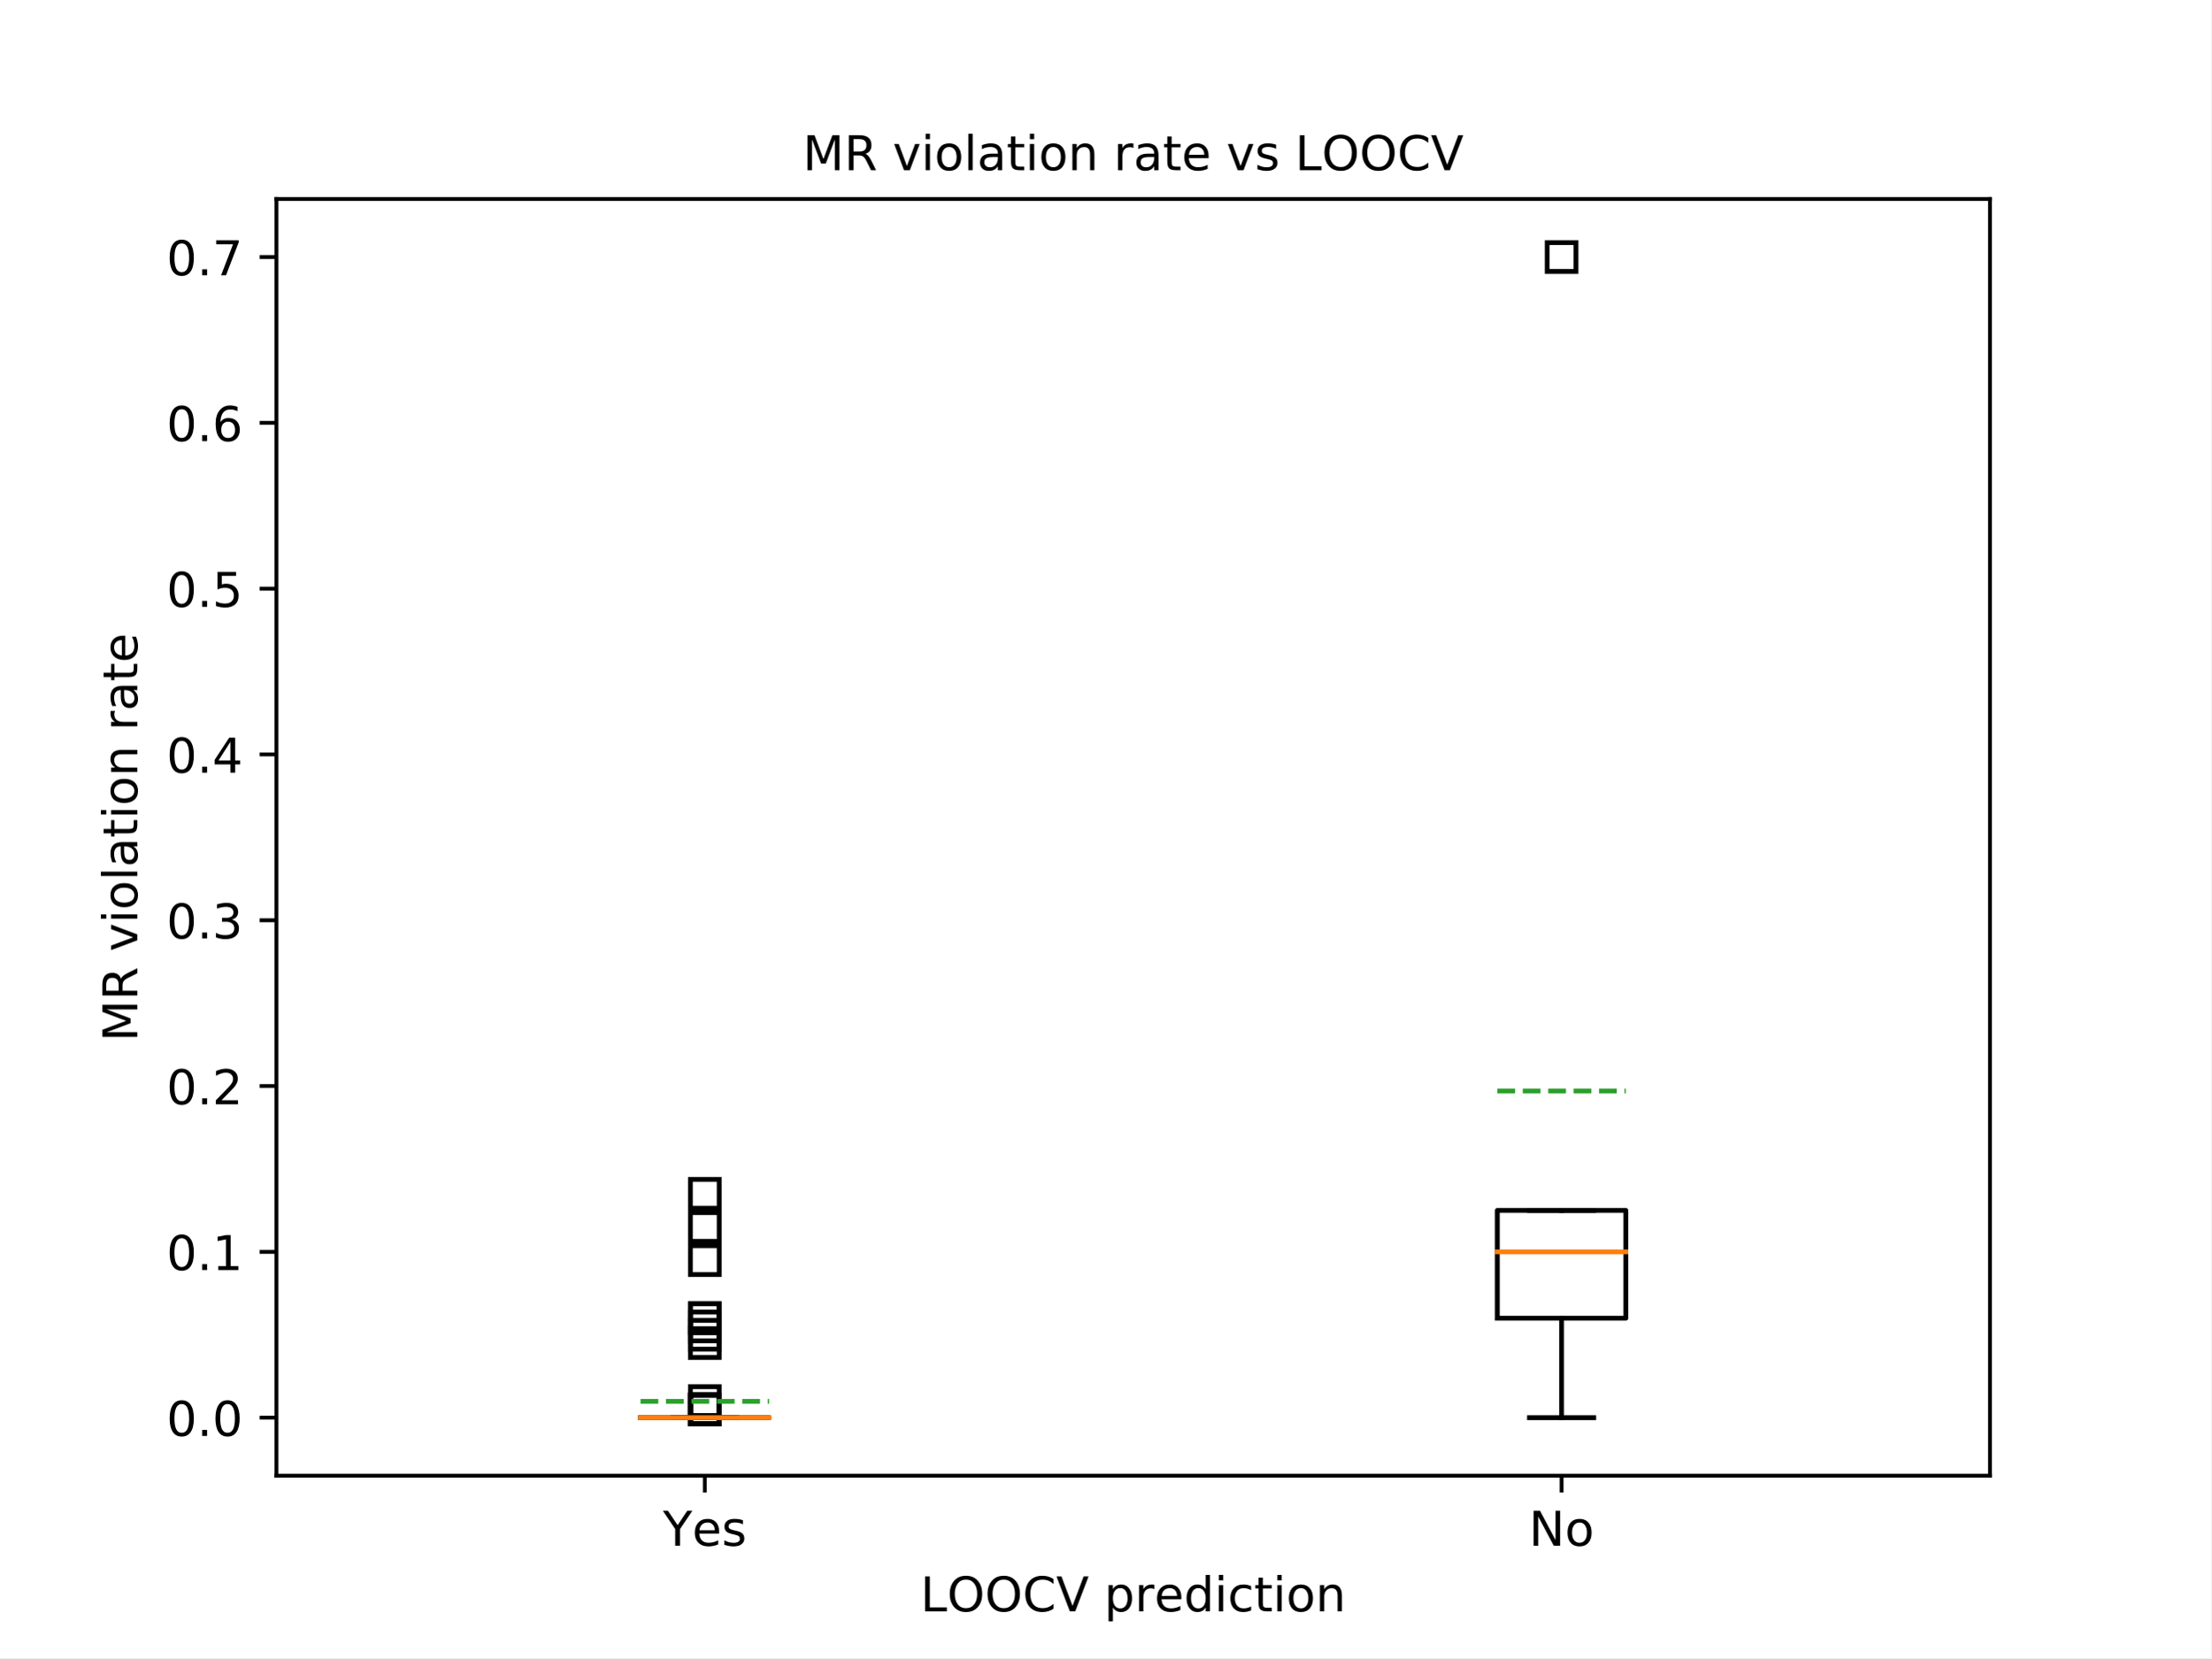
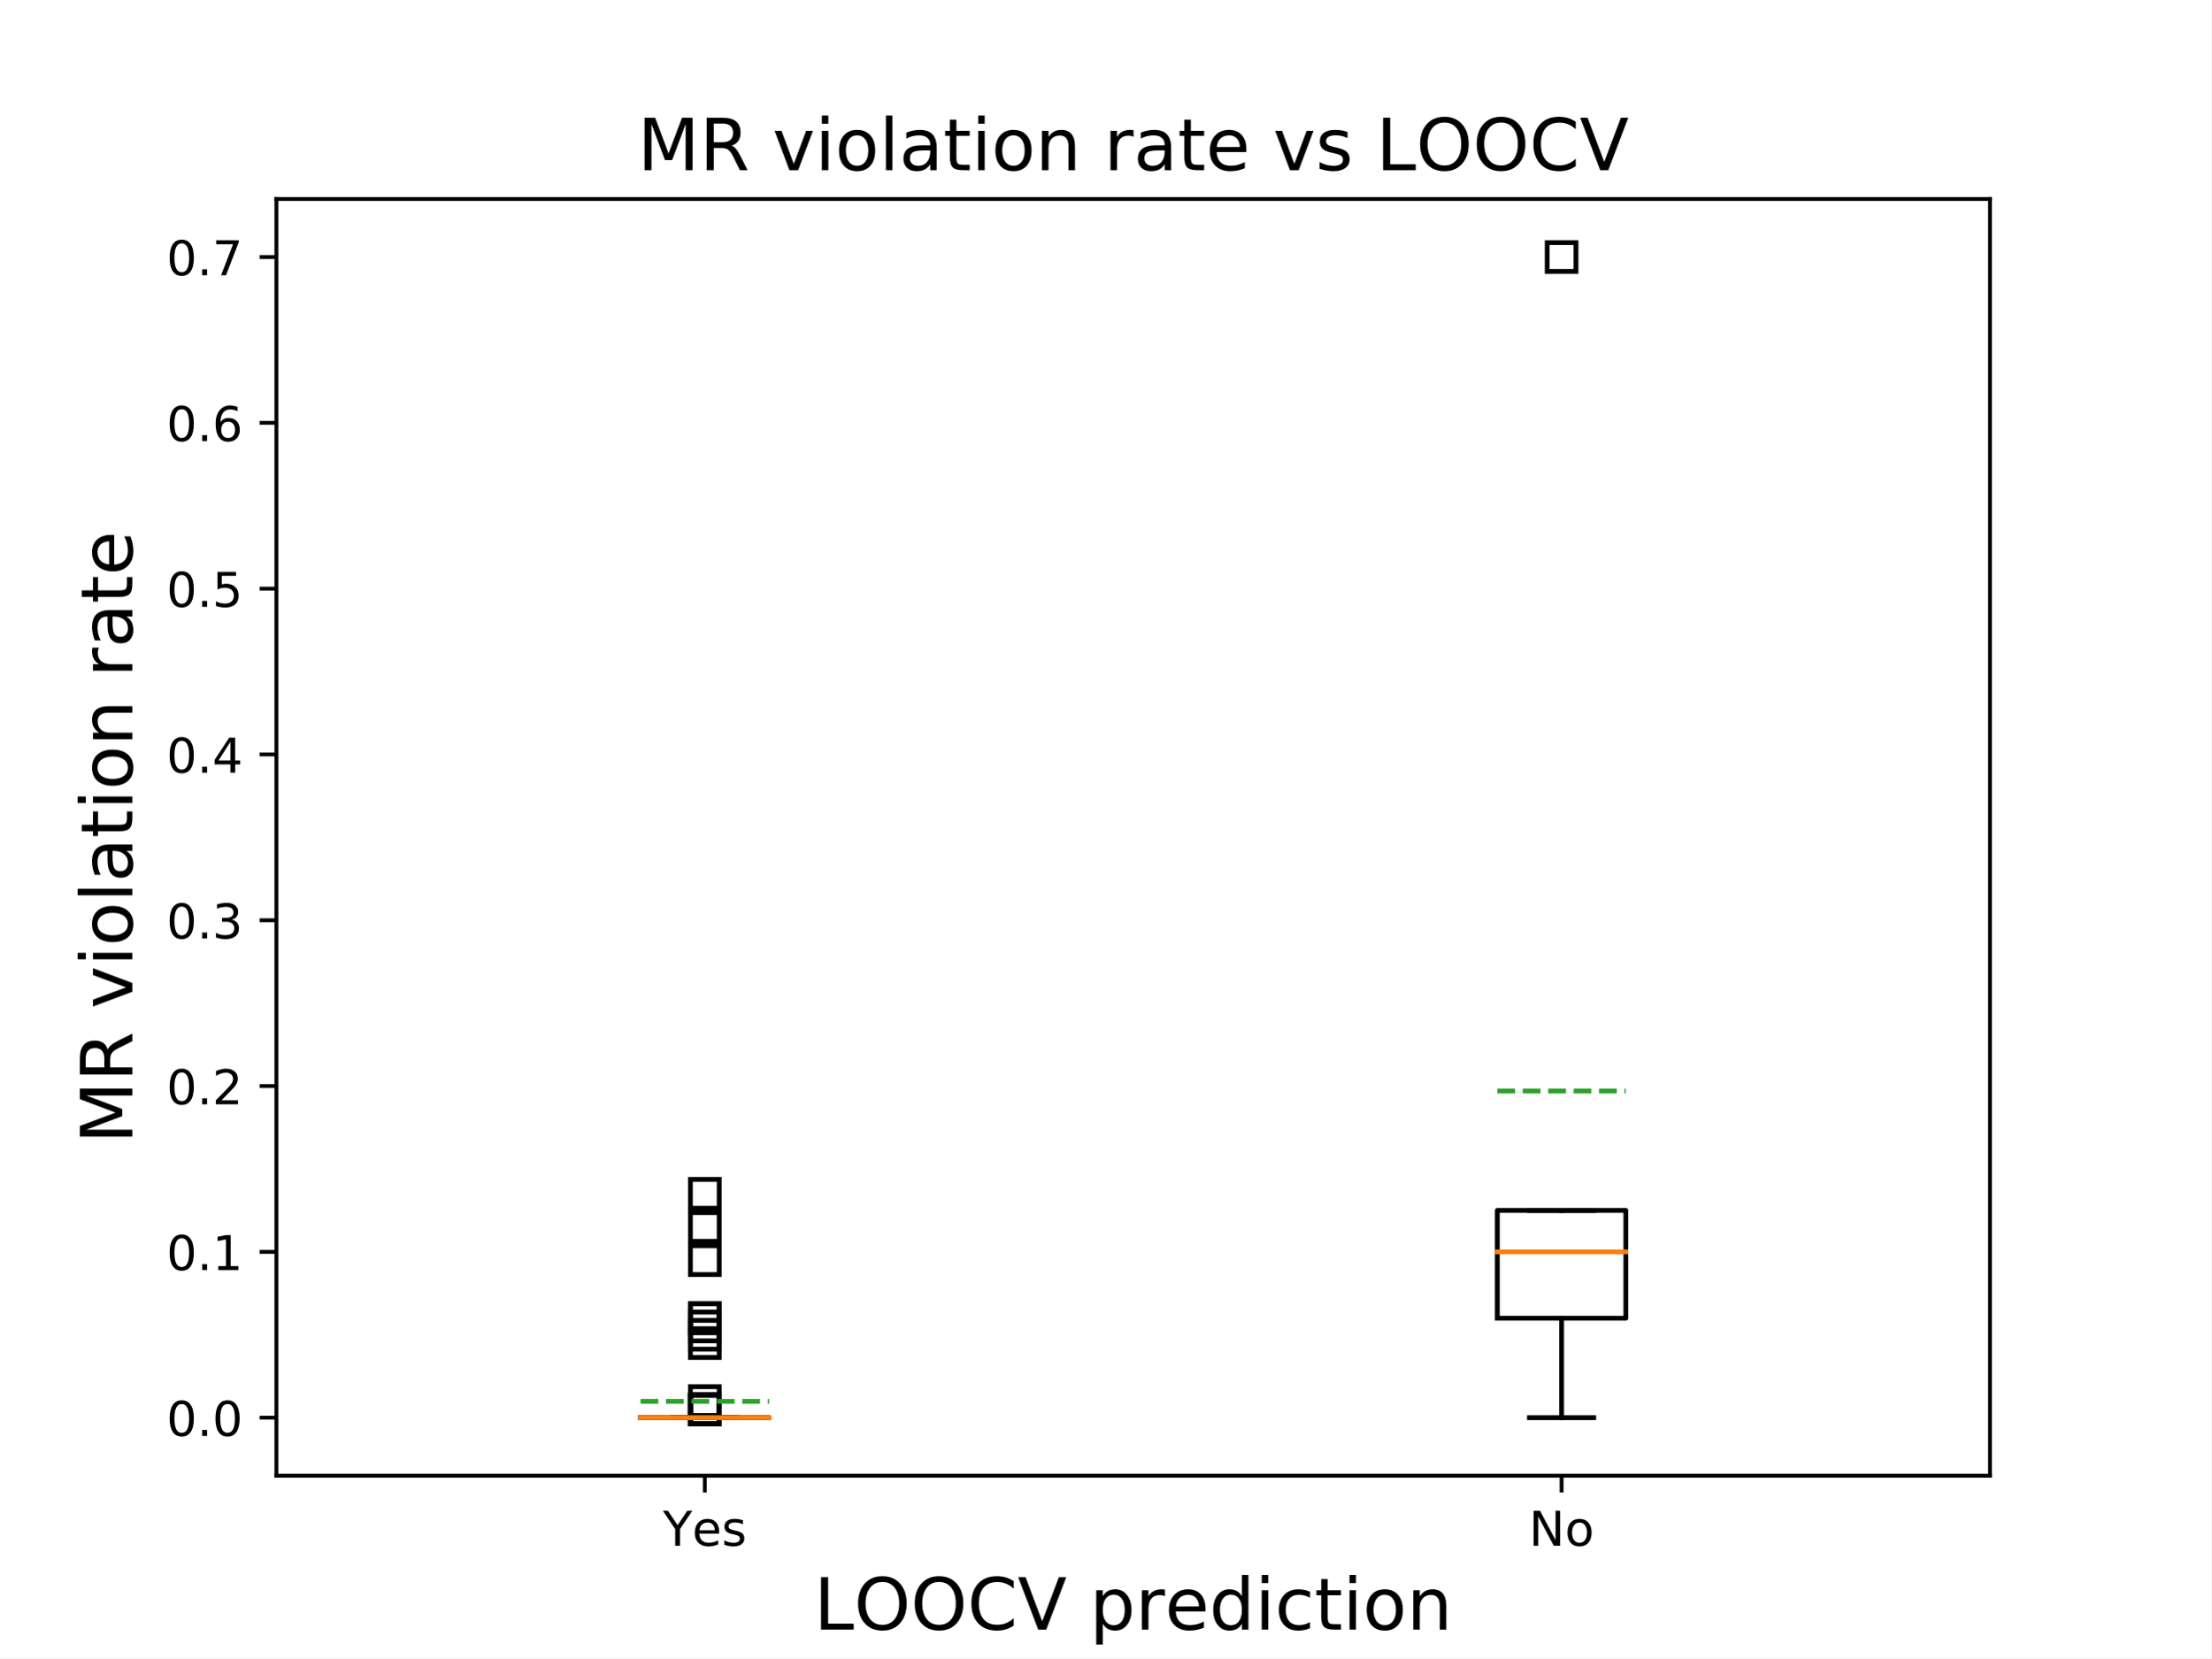
<svg xmlns="http://www.w3.org/2000/svg" xmlns:xlink="http://www.w3.org/1999/xlink" height="345.6pt" version="1.1" viewBox="0 0 460.8 345.6" width="460.8pt">
  <defs>
    <style type="text/css">
*{stroke-linecap:butt;stroke-linejoin:round;}
  </style>
  </defs>
  <g id="figure_1">
    <g id="patch_1">
      <path d="M 0 345.6  L 460.8 345.6  L 460.8 0  L 0 0  z " style="fill:#ffffff;" />
    </g>
    <g id="axes_1">
      <g id="patch_2">
        <path d="M 57.6 307.584  L 414.72 307.584  L 414.72 41.472  L 57.6 41.472  z " style="fill:#ffffff;" />
      </g>
      <g id="matplotlib.axis_1">
        <g id="xtick_1">
          <g id="line2d_1">
            <defs>
-               <path d="M 0 0  L 0 3.5  " id="m0488e0d14d" style="stroke:#000000;stroke-width:0.8;" />
-             </defs>
-             <g>
-               <use style="stroke:#000000;stroke-width:0.8;" x="146.88" xlink:href="#m0488e0d14d" y="307.584" />
+               <path d="M 0 0  L 0 3.5  " id="m0c1d94f2ba" style="stroke:#000000;stroke-width:0.8;" />
+             </defs>
+             <g>
+               <use style="stroke:#000000;stroke-width:0.8;" x="146.88" xlink:href="#m0c1d94f2ba" y="307.584" />
            </g>
          </g>
          <g id="text_1">
            <defs>
              <path d="M -0.203 72.906  L 10.406 72.906  L 30.609 42.922  L 50.688 72.906  L 61.281 72.906  L 35.5 34.719  L 35.5 0  L 25.594 0  L 25.594 34.719  z " id="DejaVuSans-89" />
              <path d="M 56.203 29.594  L 56.203 25.203  L 14.891 25.203  Q 15.484 15.922 20.484 11.062  Q 25.484 6.203 34.422 6.203  Q 39.594 6.203 44.453 7.469  Q 49.312 8.734 54.109 11.281  L 54.109 2.781  Q 49.266 0.734 44.188 -0.344  Q 39.109 -1.422 33.891 -1.422  Q 20.797 -1.422 13.156 6.188  Q 5.516 13.812 5.516 26.812  Q 5.516 40.234 12.766 48.109  Q 20.016 56 32.328 56  Q 43.359 56 49.781 48.891  Q 56.203 41.797 56.203 29.594  z M 47.219 32.234  Q 47.125 39.594 43.094 43.984  Q 39.062 48.391 32.422 48.391  Q 24.906 48.391 20.391 44.141  Q 15.875 39.891 15.188 32.172  z " id="DejaVuSans-101" />
              <path d="M 44.281 53.078  L 44.281 44.578  Q 40.484 46.531 36.375 47.5  Q 32.281 48.484 27.875 48.484  Q 21.188 48.484 17.844 46.438  Q 14.5 44.391 14.5 40.281  Q 14.5 37.156 16.891 35.375  Q 19.281 33.594 26.516 31.984  L 29.594 31.297  Q 39.156 29.25 43.188 25.516  Q 47.219 21.781 47.219 15.094  Q 47.219 7.469 41.188 3.016  Q 35.156 -1.422 24.609 -1.422  Q 20.219 -1.422 15.453 -0.562  Q 10.688 0.297 5.422 2  L 5.422 11.281  Q 10.406 8.688 15.234 7.391  Q 20.062 6.109 24.812 6.109  Q 31.156 6.109 34.562 8.281  Q 37.984 10.453 37.984 14.406  Q 37.984 18.062 35.516 20.016  Q 33.062 21.969 24.703 23.781  L 21.578 24.516  Q 13.234 26.266 9.516 29.906  Q 5.812 33.547 5.812 39.891  Q 5.812 47.609 11.281 51.797  Q 16.75 56 26.812 56  Q 31.781 56 36.172 55.266  Q 40.578 54.547 44.281 53.078  z " id="DejaVuSans-115" />
            </defs>
            <g transform="translate(138.155 322.1824)scale(0.1 -0.1)">
              <use xlink:href="#DejaVuSans-89" />
              <use x="60.881" xlink:href="#DejaVuSans-101" />
              <use x="122.404" xlink:href="#DejaVuSans-115" />
            </g>
          </g>
        </g>
        <g id="xtick_2">
          <g id="line2d_2">
            <g>
-               <use style="stroke:#000000;stroke-width:0.8;" x="325.44" xlink:href="#m0488e0d14d" y="307.584" />
+               <use style="stroke:#000000;stroke-width:0.8;" x="325.44" xlink:href="#m0c1d94f2ba" y="307.584" />
            </g>
          </g>
          <g id="text_2">
            <defs>
              <path d="M 9.812 72.906  L 23.094 72.906  L 55.422 11.922  L 55.422 72.906  L 64.984 72.906  L 64.984 0  L 51.703 0  L 19.391 60.984  L 19.391 0  L 9.812 0  z " id="DejaVuSans-78" />
              <path d="M 30.609 48.391  Q 23.391 48.391 19.188 42.75  Q 14.984 37.109 14.984 27.297  Q 14.984 17.484 19.156 11.844  Q 23.344 6.203 30.609 6.203  Q 37.797 6.203 41.984 11.859  Q 46.188 17.531 46.188 27.297  Q 46.188 37.016 41.984 42.703  Q 37.797 48.391 30.609 48.391  z M 30.609 56  Q 42.328 56 49.016 48.375  Q 55.719 40.766 55.719 27.297  Q 55.719 13.875 49.016 6.219  Q 42.328 -1.422 30.609 -1.422  Q 18.844 -1.422 12.172 6.219  Q 5.516 13.875 5.516 27.297  Q 5.516 40.766 12.172 48.375  Q 18.844 56 30.609 56  z " id="DejaVuSans-111" />
            </defs>
            <g transform="translate(318.64 322.1824)scale(0.1 -0.1)">
              <use xlink:href="#DejaVuSans-78" />
              <use x="74.805" xlink:href="#DejaVuSans-111" />
            </g>
          </g>
        </g>
        <g id="text_3">
          <defs>
            <path d="M 9.812 72.906  L 19.672 72.906  L 19.672 8.297  L 55.172 8.297  L 55.172 0  L 9.812 0  z " id="DejaVuSans-76" />
            <path d="M 39.406 66.219  Q 28.656 66.219 22.328 58.203  Q 16.016 50.203 16.016 36.375  Q 16.016 22.609 22.328 14.594  Q 28.656 6.594 39.406 6.594  Q 50.141 6.594 56.422 14.594  Q 62.703 22.609 62.703 36.375  Q 62.703 50.203 56.422 58.203  Q 50.141 66.219 39.406 66.219  z M 39.406 74.219  Q 54.734 74.219 63.906 63.938  Q 73.094 53.656 73.094 36.375  Q 73.094 19.141 63.906 8.859  Q 54.734 -1.422 39.406 -1.422  Q 24.031 -1.422 14.812 8.828  Q 5.609 19.094 5.609 36.375  Q 5.609 53.656 14.812 63.938  Q 24.031 74.219 39.406 74.219  z " id="DejaVuSans-79" />
            <path d="M 64.406 67.281  L 64.406 56.891  Q 59.422 61.531 53.781 63.812  Q 48.141 66.109 41.797 66.109  Q 29.297 66.109 22.656 58.469  Q 16.016 50.828 16.016 36.375  Q 16.016 21.969 22.656 14.328  Q 29.297 6.688 41.797 6.688  Q 48.141 6.688 53.781 8.984  Q 59.422 11.281 64.406 15.922  L 64.406 5.609  Q 59.234 2.094 53.438 0.328  Q 47.656 -1.422 41.219 -1.422  Q 24.656 -1.422 15.125 8.703  Q 5.609 18.844 5.609 36.375  Q 5.609 53.953 15.125 64.078  Q 24.656 74.219 41.219 74.219  Q 47.75 74.219 53.531 72.484  Q 59.328 70.75 64.406 67.281  z " id="DejaVuSans-67" />
            <path d="M 28.609 0  L 0.781 72.906  L 11.078 72.906  L 34.188 11.531  L 57.328 72.906  L 67.578 72.906  L 39.797 0  z " id="DejaVuSans-86" />
            <path id="DejaVuSans-32" />
            <path d="M 18.109 8.203  L 18.109 -20.797  L 9.078 -20.797  L 9.078 54.688  L 18.109 54.688  L 18.109 46.391  Q 20.953 51.266 25.266 53.625  Q 29.594 56 35.594 56  Q 45.562 56 51.781 48.094  Q 58.016 40.188 58.016 27.297  Q 58.016 14.406 51.781 6.484  Q 45.562 -1.422 35.594 -1.422  Q 29.594 -1.422 25.266 0.953  Q 20.953 3.328 18.109 8.203  z M 48.688 27.297  Q 48.688 37.203 44.609 42.844  Q 40.531 48.484 33.406 48.484  Q 26.266 48.484 22.188 42.844  Q 18.109 37.203 18.109 27.297  Q 18.109 17.391 22.188 11.75  Q 26.266 6.109 33.406 6.109  Q 40.531 6.109 44.609 11.75  Q 48.688 17.391 48.688 27.297  z " id="DejaVuSans-112" />
            <path d="M 41.109 46.297  Q 39.594 47.172 37.812 47.578  Q 36.031 48 33.891 48  Q 26.266 48 22.188 43.047  Q 18.109 38.094 18.109 28.812  L 18.109 0  L 9.078 0  L 9.078 54.688  L 18.109 54.688  L 18.109 46.188  Q 20.953 51.172 25.484 53.578  Q 30.031 56 36.531 56  Q 37.453 56 38.578 55.875  Q 39.703 55.766 41.062 55.516  z " id="DejaVuSans-114" />
            <path d="M 45.406 46.391  L 45.406 75.984  L 54.391 75.984  L 54.391 0  L 45.406 0  L 45.406 8.203  Q 42.578 3.328 38.25 0.953  Q 33.938 -1.422 27.875 -1.422  Q 17.969 -1.422 11.734 6.484  Q 5.516 14.406 5.516 27.297  Q 5.516 40.188 11.734 48.094  Q 17.969 56 27.875 56  Q 33.938 56 38.25 53.625  Q 42.578 51.266 45.406 46.391  z M 14.797 27.297  Q 14.797 17.391 18.875 11.75  Q 22.953 6.109 30.078 6.109  Q 37.203 6.109 41.297 11.75  Q 45.406 17.391 45.406 27.297  Q 45.406 37.203 41.297 42.844  Q 37.203 48.484 30.078 48.484  Q 22.953 48.484 18.875 42.844  Q 14.797 37.203 14.797 27.297  z " id="DejaVuSans-100" />
            <path d="M 9.422 54.688  L 18.406 54.688  L 18.406 0  L 9.422 0  z M 9.422 75.984  L 18.406 75.984  L 18.406 64.594  L 9.422 64.594  z " id="DejaVuSans-105" />
            <path d="M 48.781 52.594  L 48.781 44.188  Q 44.969 46.297 41.141 47.344  Q 37.312 48.391 33.406 48.391  Q 24.656 48.391 19.812 42.844  Q 14.984 37.312 14.984 27.297  Q 14.984 17.281 19.812 11.734  Q 24.656 6.203 33.406 6.203  Q 37.312 6.203 41.141 7.25  Q 44.969 8.297 48.781 10.406  L 48.781 2.094  Q 45.016 0.344 40.984 -0.531  Q 36.969 -1.422 32.422 -1.422  Q 20.062 -1.422 12.781 6.344  Q 5.516 14.109 5.516 27.297  Q 5.516 40.672 12.859 48.328  Q 20.219 56 33.016 56  Q 37.156 56 41.109 55.141  Q 45.062 54.297 48.781 52.594  z " id="DejaVuSans-99" />
            <path d="M 18.312 70.219  L 18.312 54.688  L 36.812 54.688  L 36.812 47.703  L 18.312 47.703  L 18.312 18.016  Q 18.312 11.328 20.141 9.422  Q 21.969 7.516 27.594 7.516  L 36.812 7.516  L 36.812 0  L 27.594 0  Q 17.188 0 13.234 3.875  Q 9.281 7.766 9.281 18.016  L 9.281 47.703  L 2.688 47.703  L 2.688 54.688  L 9.281 54.688  L 9.281 70.219  z " id="DejaVuSans-116" />
            <path d="M 54.891 33.016  L 54.891 0  L 45.906 0  L 45.906 32.719  Q 45.906 40.484 42.875 44.328  Q 39.844 48.188 33.797 48.188  Q 26.516 48.188 22.312 43.547  Q 18.109 38.922 18.109 30.906  L 18.109 0  L 9.078 0  L 9.078 54.688  L 18.109 54.688  L 18.109 46.188  Q 21.344 51.125 25.703 53.562  Q 30.078 56 35.797 56  Q 45.219 56 50.047 50.172  Q 54.891 44.344 54.891 33.016  z " id="DejaVuSans-110" />
          </defs>
-           <g transform="translate(191.8092 335.8606)scale(0.1 -0.1)">
+           <g transform="translate(169.6338 339.6598)scale(0.15 -0.15)">
            <use xlink:href="#DejaVuSans-76" />
            <use x="55.666" xlink:href="#DejaVuSans-79" />
            <use x="134.377" xlink:href="#DejaVuSans-79" />
            <use x="213.088" xlink:href="#DejaVuSans-67" />
            <use x="282.912" xlink:href="#DejaVuSans-86" />
            <use x="351.32" xlink:href="#DejaVuSans-32" />
            <use x="383.107" xlink:href="#DejaVuSans-112" />
            <use x="446.584" xlink:href="#DejaVuSans-114" />
            <use x="487.666" xlink:href="#DejaVuSans-101" />
            <use x="549.189" xlink:href="#DejaVuSans-100" />
            <use x="612.666" xlink:href="#DejaVuSans-105" />
            <use x="640.449" xlink:href="#DejaVuSans-99" />
            <use x="695.43" xlink:href="#DejaVuSans-116" />
            <use x="734.639" xlink:href="#DejaVuSans-105" />
            <use x="762.422" xlink:href="#DejaVuSans-111" />
            <use x="823.604" xlink:href="#DejaVuSans-110" />
          </g>
        </g>
      </g>
      <g id="matplotlib.axis_2">
        <g id="ytick_1">
          <g id="line2d_3">
            <defs>
-               <path d="M 0 0  L -3.5 0  " id="md9e0005d0a" style="stroke:#000000;stroke-width:0.8;" />
-             </defs>
-             <g>
-               <use style="stroke:#000000;stroke-width:0.8;" x="57.6" xlink:href="#md9e0005d0a" y="295.488" />
+               <path d="M 0 0  L -3.5 0  " id="mcba2e58f1f" style="stroke:#000000;stroke-width:0.8;" />
+             </defs>
+             <g>
+               <use style="stroke:#000000;stroke-width:0.8;" x="57.6" xlink:href="#mcba2e58f1f" y="295.488" />
            </g>
          </g>
          <g id="text_4">
            <defs>
              <path d="M 31.781 66.406  Q 24.172 66.406 20.328 58.906  Q 16.5 51.422 16.5 36.375  Q 16.5 21.391 20.328 13.891  Q 24.172 6.391 31.781 6.391  Q 39.453 6.391 43.281 13.891  Q 47.125 21.391 47.125 36.375  Q 47.125 51.422 43.281 58.906  Q 39.453 66.406 31.781 66.406  z M 31.781 74.219  Q 44.047 74.219 50.516 64.516  Q 56.984 54.828 56.984 36.375  Q 56.984 17.969 50.516 8.266  Q 44.047 -1.422 31.781 -1.422  Q 19.531 -1.422 13.062 8.266  Q 6.594 17.969 6.594 36.375  Q 6.594 54.828 13.062 64.516  Q 19.531 74.219 31.781 74.219  z " id="DejaVuSans-48" />
              <path d="M 10.688 12.406  L 21 12.406  L 21 0  L 10.688 0  z " id="DejaVuSans-46" />
            </defs>
            <g transform="translate(34.69687 299.2872)scale(0.1 -0.1)">
              <use xlink:href="#DejaVuSans-48" />
              <use x="63.623" xlink:href="#DejaVuSans-46" />
              <use x="95.41" xlink:href="#DejaVuSans-48" />
            </g>
          </g>
        </g>
        <g id="ytick_2">
          <g id="line2d_4">
            <g>
-               <use style="stroke:#000000;stroke-width:0.8;" x="57.6" xlink:href="#md9e0005d0a" y="260.928" />
+               <use style="stroke:#000000;stroke-width:0.8;" x="57.6" xlink:href="#mcba2e58f1f" y="260.928" />
            </g>
          </g>
          <g id="text_5">
            <defs>
              <path d="M 12.406 8.297  L 28.516 8.297  L 28.516 63.922  L 10.984 60.406  L 10.984 69.391  L 28.422 72.906  L 38.281 72.906  L 38.281 8.297  L 54.391 8.297  L 54.391 0  L 12.406 0  z " id="DejaVuSans-49" />
            </defs>
            <g transform="translate(34.69687 264.7272)scale(0.1 -0.1)">
              <use xlink:href="#DejaVuSans-48" />
              <use x="63.623" xlink:href="#DejaVuSans-46" />
              <use x="95.41" xlink:href="#DejaVuSans-49" />
            </g>
          </g>
        </g>
        <g id="ytick_3">
          <g id="line2d_5">
            <g>
-               <use style="stroke:#000000;stroke-width:0.8;" x="57.6" xlink:href="#md9e0005d0a" y="226.368" />
+               <use style="stroke:#000000;stroke-width:0.8;" x="57.6" xlink:href="#mcba2e58f1f" y="226.368" />
            </g>
          </g>
          <g id="text_6">
            <defs>
              <path d="M 19.188 8.297  L 53.609 8.297  L 53.609 0  L 7.328 0  L 7.328 8.297  Q 12.938 14.109 22.625 23.891  Q 32.328 33.688 34.812 36.531  Q 39.547 41.844 41.422 45.531  Q 43.312 49.219 43.312 52.781  Q 43.312 58.594 39.234 62.25  Q 35.156 65.922 28.609 65.922  Q 23.969 65.922 18.812 64.312  Q 13.672 62.703 7.812 59.422  L 7.812 69.391  Q 13.766 71.781 18.938 73  Q 24.125 74.219 28.422 74.219  Q 39.75 74.219 46.484 68.547  Q 53.219 62.891 53.219 53.422  Q 53.219 48.922 51.531 44.891  Q 49.859 40.875 45.406 35.406  Q 44.188 33.984 37.641 27.219  Q 31.109 20.453 19.188 8.297  z " id="DejaVuSans-50" />
            </defs>
            <g transform="translate(34.69687 230.1672)scale(0.1 -0.1)">
              <use xlink:href="#DejaVuSans-48" />
              <use x="63.623" xlink:href="#DejaVuSans-46" />
              <use x="95.41" xlink:href="#DejaVuSans-50" />
            </g>
          </g>
        </g>
        <g id="ytick_4">
          <g id="line2d_6">
            <g>
-               <use style="stroke:#000000;stroke-width:0.8;" x="57.6" xlink:href="#md9e0005d0a" y="191.808" />
+               <use style="stroke:#000000;stroke-width:0.8;" x="57.6" xlink:href="#mcba2e58f1f" y="191.808" />
            </g>
          </g>
          <g id="text_7">
            <defs>
              <path d="M 40.578 39.312  Q 47.656 37.797 51.625 33  Q 55.609 28.219 55.609 21.188  Q 55.609 10.406 48.188 4.484  Q 40.766 -1.422 27.094 -1.422  Q 22.516 -1.422 17.656 -0.516  Q 12.797 0.391 7.625 2.203  L 7.625 11.719  Q 11.719 9.328 16.594 8.109  Q 21.484 6.891 26.812 6.891  Q 36.078 6.891 40.938 10.547  Q 45.797 14.203 45.797 21.188  Q 45.797 27.641 41.281 31.266  Q 36.766 34.906 28.719 34.906  L 20.219 34.906  L 20.219 43.016  L 29.109 43.016  Q 36.375 43.016 40.234 45.922  Q 44.094 48.828 44.094 54.297  Q 44.094 59.906 40.109 62.906  Q 36.141 65.922 28.719 65.922  Q 24.656 65.922 20.016 65.031  Q 15.375 64.156 9.812 62.312  L 9.812 71.094  Q 15.438 72.656 20.344 73.438  Q 25.25 74.219 29.594 74.219  Q 40.828 74.219 47.359 69.109  Q 53.906 64.016 53.906 55.328  Q 53.906 49.266 50.438 45.094  Q 46.969 40.922 40.578 39.312  z " id="DejaVuSans-51" />
            </defs>
            <g transform="translate(34.69687 195.6072)scale(0.1 -0.1)">
              <use xlink:href="#DejaVuSans-48" />
              <use x="63.623" xlink:href="#DejaVuSans-46" />
              <use x="95.41" xlink:href="#DejaVuSans-51" />
            </g>
          </g>
        </g>
        <g id="ytick_5">
          <g id="line2d_7">
            <g>
-               <use style="stroke:#000000;stroke-width:0.8;" x="57.6" xlink:href="#md9e0005d0a" y="157.248" />
+               <use style="stroke:#000000;stroke-width:0.8;" x="57.6" xlink:href="#mcba2e58f1f" y="157.248" />
            </g>
          </g>
          <g id="text_8">
            <defs>
              <path d="M 37.797 64.312  L 12.891 25.391  L 37.797 25.391  z M 35.203 72.906  L 47.609 72.906  L 47.609 25.391  L 58.016 25.391  L 58.016 17.188  L 47.609 17.188  L 47.609 0  L 37.797 0  L 37.797 17.188  L 4.891 17.188  L 4.891 26.703  z " id="DejaVuSans-52" />
            </defs>
            <g transform="translate(34.69687 161.0472)scale(0.1 -0.1)">
              <use xlink:href="#DejaVuSans-48" />
              <use x="63.623" xlink:href="#DejaVuSans-46" />
              <use x="95.41" xlink:href="#DejaVuSans-52" />
            </g>
          </g>
        </g>
        <g id="ytick_6">
          <g id="line2d_8">
            <g>
-               <use style="stroke:#000000;stroke-width:0.8;" x="57.6" xlink:href="#md9e0005d0a" y="122.688" />
+               <use style="stroke:#000000;stroke-width:0.8;" x="57.6" xlink:href="#mcba2e58f1f" y="122.688" />
            </g>
          </g>
          <g id="text_9">
            <defs>
              <path d="M 10.797 72.906  L 49.516 72.906  L 49.516 64.594  L 19.828 64.594  L 19.828 46.734  Q 21.969 47.469 24.109 47.828  Q 26.266 48.188 28.422 48.188  Q 40.625 48.188 47.75 41.5  Q 54.891 34.812 54.891 23.391  Q 54.891 11.625 47.562 5.094  Q 40.234 -1.422 26.906 -1.422  Q 22.312 -1.422 17.547 -0.641  Q 12.797 0.141 7.719 1.703  L 7.719 11.625  Q 12.109 9.234 16.797 8.062  Q 21.484 6.891 26.703 6.891  Q 35.156 6.891 40.078 11.328  Q 45.016 15.766 45.016 23.391  Q 45.016 31 40.078 35.438  Q 35.156 39.891 26.703 39.891  Q 22.75 39.891 18.812 39.016  Q 14.891 38.141 10.797 36.281  z " id="DejaVuSans-53" />
            </defs>
            <g transform="translate(34.69687 126.4872)scale(0.1 -0.1)">
              <use xlink:href="#DejaVuSans-48" />
              <use x="63.623" xlink:href="#DejaVuSans-46" />
              <use x="95.41" xlink:href="#DejaVuSans-53" />
            </g>
          </g>
        </g>
        <g id="ytick_7">
          <g id="line2d_9">
            <g>
-               <use style="stroke:#000000;stroke-width:0.8;" x="57.6" xlink:href="#md9e0005d0a" y="88.128" />
+               <use style="stroke:#000000;stroke-width:0.8;" x="57.6" xlink:href="#mcba2e58f1f" y="88.128" />
            </g>
          </g>
          <g id="text_10">
            <defs>
              <path d="M 33.016 40.375  Q 26.375 40.375 22.484 35.828  Q 18.609 31.297 18.609 23.391  Q 18.609 15.531 22.484 10.953  Q 26.375 6.391 33.016 6.391  Q 39.656 6.391 43.531 10.953  Q 47.406 15.531 47.406 23.391  Q 47.406 31.297 43.531 35.828  Q 39.656 40.375 33.016 40.375  z M 52.594 71.297  L 52.594 62.312  Q 48.875 64.062 45.094 64.984  Q 41.312 65.922 37.594 65.922  Q 27.828 65.922 22.672 59.328  Q 17.531 52.734 16.797 39.406  Q 19.672 43.656 24.016 45.922  Q 28.375 48.188 33.594 48.188  Q 44.578 48.188 50.953 41.516  Q 57.328 34.859 57.328 23.391  Q 57.328 12.156 50.688 5.359  Q 44.047 -1.422 33.016 -1.422  Q 20.359 -1.422 13.672 8.266  Q 6.984 17.969 6.984 36.375  Q 6.984 53.656 15.188 63.938  Q 23.391 74.219 37.203 74.219  Q 40.922 74.219 44.703 73.484  Q 48.484 72.75 52.594 71.297  z " id="DejaVuSans-54" />
            </defs>
            <g transform="translate(34.69687 91.92722)scale(0.1 -0.1)">
              <use xlink:href="#DejaVuSans-48" />
              <use x="63.623" xlink:href="#DejaVuSans-46" />
              <use x="95.41" xlink:href="#DejaVuSans-54" />
            </g>
          </g>
        </g>
        <g id="ytick_8">
          <g id="line2d_10">
            <g>
-               <use style="stroke:#000000;stroke-width:0.8;" x="57.6" xlink:href="#md9e0005d0a" y="53.568" />
+               <use style="stroke:#000000;stroke-width:0.8;" x="57.6" xlink:href="#mcba2e58f1f" y="53.568" />
            </g>
          </g>
          <g id="text_11">
            <defs>
              <path d="M 8.203 72.906  L 55.078 72.906  L 55.078 68.703  L 28.609 0  L 18.312 0  L 43.219 64.594  L 8.203 64.594  z " id="DejaVuSans-55" />
            </defs>
            <g transform="translate(34.69687 57.36722)scale(0.1 -0.1)">
              <use xlink:href="#DejaVuSans-48" />
              <use x="63.623" xlink:href="#DejaVuSans-46" />
              <use x="95.41" xlink:href="#DejaVuSans-55" />
            </g>
          </g>
        </g>
        <g id="text_12">
          <defs>
            <path d="M 9.812 72.906  L 24.516 72.906  L 43.109 23.297  L 61.812 72.906  L 76.516 72.906  L 76.516 0  L 66.891 0  L 66.891 64.016  L 48.094 14.016  L 38.188 14.016  L 19.391 64.016  L 19.391 0  L 9.812 0  z " id="DejaVuSans-77" />
            <path d="M 44.391 34.188  Q 47.562 33.109 50.562 29.594  Q 53.562 26.078 56.594 19.922  L 66.609 0  L 56 0  L 46.688 18.703  Q 43.062 26.031 39.672 28.422  Q 36.281 30.812 30.422 30.812  L 19.672 30.812  L 19.672 0  L 9.812 0  L 9.812 72.906  L 32.078 72.906  Q 44.578 72.906 50.734 67.672  Q 56.891 62.453 56.891 51.906  Q 56.891 45.016 53.688 40.469  Q 50.484 35.938 44.391 34.188  z M 19.672 64.797  L 19.672 38.922  L 32.078 38.922  Q 39.203 38.922 42.844 42.219  Q 46.484 45.516 46.484 51.906  Q 46.484 58.297 42.844 61.547  Q 39.203 64.797 32.078 64.797  z " id="DejaVuSans-82" />
            <path d="M 2.984 54.688  L 12.5 54.688  L 29.594 8.797  L 46.688 54.688  L 56.203 54.688  L 35.688 0  L 23.484 0  z " id="DejaVuSans-118" />
            <path d="M 9.422 75.984  L 18.406 75.984  L 18.406 0  L 9.422 0  z " id="DejaVuSans-108" />
            <path d="M 34.281 27.484  Q 23.391 27.484 19.188 25  Q 14.984 22.516 14.984 16.5  Q 14.984 11.719 18.141 8.906  Q 21.297 6.109 26.703 6.109  Q 34.188 6.109 38.703 11.406  Q 43.219 16.703 43.219 25.484  L 43.219 27.484  z M 52.203 31.203  L 52.203 0  L 43.219 0  L 43.219 8.297  Q 40.141 3.328 35.547 0.953  Q 30.953 -1.422 24.312 -1.422  Q 15.922 -1.422 10.953 3.297  Q 6 8.016 6 15.922  Q 6 25.141 12.172 29.828  Q 18.359 34.516 30.609 34.516  L 43.219 34.516  L 43.219 35.406  Q 43.219 41.609 39.141 45  Q 35.062 48.391 27.688 48.391  Q 23 48.391 18.547 47.266  Q 14.109 46.141 10.016 43.891  L 10.016 52.203  Q 14.938 54.109 19.578 55.047  Q 24.219 56 28.609 56  Q 40.484 56 46.344 49.844  Q 52.203 43.703 52.203 31.203  z " id="DejaVuSans-97" />
          </defs>
-           <g transform="translate(28.61719 217.0889)rotate(-90)scale(0.1 -0.1)">
+           <g transform="translate(27.57734 238.3694)rotate(-90)scale(0.15 -0.15)">
            <use xlink:href="#DejaVuSans-77" />
            <use x="86.279" xlink:href="#DejaVuSans-82" />
            <use x="155.762" xlink:href="#DejaVuSans-32" />
            <use x="187.549" xlink:href="#DejaVuSans-118" />
            <use x="246.729" xlink:href="#DejaVuSans-105" />
            <use x="274.512" xlink:href="#DejaVuSans-111" />
            <use x="335.693" xlink:href="#DejaVuSans-108" />
            <use x="363.477" xlink:href="#DejaVuSans-97" />
            <use x="424.756" xlink:href="#DejaVuSans-116" />
            <use x="463.965" xlink:href="#DejaVuSans-105" />
            <use x="491.748" xlink:href="#DejaVuSans-111" />
            <use x="552.93" xlink:href="#DejaVuSans-110" />
            <use x="616.309" xlink:href="#DejaVuSans-32" />
            <use x="648.096" xlink:href="#DejaVuSans-114" />
            <use x="689.209" xlink:href="#DejaVuSans-97" />
            <use x="750.488" xlink:href="#DejaVuSans-116" />
            <use x="789.697" xlink:href="#DejaVuSans-101" />
          </g>
        </g>
      </g>
      <g id="line2d_11">
-         <path clip-path="url(#p4166a6ad3d)" d="M 133.488 295.488  L 160.272 295.488  L 160.272 295.488  L 133.488 295.488  L 133.488 295.488  " style="fill:none;stroke:#000000;stroke-linecap:square;" />
+         <path clip-path="url(#p61fea929fa)" d="M 133.488 295.488  L 160.272 295.488  L 160.272 295.488  L 133.488 295.488  L 133.488 295.488  " style="fill:none;stroke:#000000;stroke-linecap:square;" />
      </g>
      <g id="line2d_12">
-         <path clip-path="url(#p4166a6ad3d)" d="M 146.88 295.488  L 146.88 295.488  " style="fill:none;stroke:#000000;stroke-linecap:square;" />
+         <path clip-path="url(#p61fea929fa)" d="M 146.88 295.488  L 146.88 295.488  " style="fill:none;stroke:#000000;stroke-linecap:square;" />
      </g>
      <g id="line2d_13">
-         <path clip-path="url(#p4166a6ad3d)" d="M 146.88 295.488  L 146.88 295.488  " style="fill:none;stroke:#000000;stroke-linecap:square;" />
+         <path clip-path="url(#p61fea929fa)" d="M 146.88 295.488  L 146.88 295.488  " style="fill:none;stroke:#000000;stroke-linecap:square;" />
      </g>
      <g id="line2d_14">
-         <path clip-path="url(#p4166a6ad3d)" d="M 140.184 295.488  L 153.576 295.488  " style="fill:none;stroke:#000000;stroke-linecap:square;" />
+         <path clip-path="url(#p61fea929fa)" d="M 140.184 295.488  L 153.576 295.488  " style="fill:none;stroke:#000000;stroke-linecap:square;" />
      </g>
      <g id="line2d_15">
-         <path clip-path="url(#p4166a6ad3d)" d="M 140.184 295.488  L 153.576 295.488  " style="fill:none;stroke:#000000;stroke-linecap:square;" />
+         <path clip-path="url(#p61fea929fa)" d="M 140.184 295.488  L 153.576 295.488  " style="fill:none;stroke:#000000;stroke-linecap:square;" />
      </g>
      <g id="line2d_16">
        <defs>
-           <path d="M -3 3  L 3 3  L 3 -3  L -3 -3  z " id="mb8cf6a8cfd" style="stroke:#000000;stroke-linejoin:miter;" />
+           <path d="M -3 3  L 3 3  L 3 -3  L -3 -3  z " id="m0bcdc0d4b8" style="stroke:#000000;stroke-linejoin:miter;" />
        </defs>
-         <g clip-path="url(#p4166a6ad3d)">
-           <use style="fill-opacity:0;stroke:#000000;stroke-linejoin:miter;" x="146.88" xlink:href="#mb8cf6a8cfd" y="274.752" />
-           <use style="fill-opacity:0;stroke:#000000;stroke-linejoin:miter;" x="146.88" xlink:href="#mb8cf6a8cfd" y="274.752" />
-           <use style="fill-opacity:0;stroke:#000000;stroke-linejoin:miter;" x="146.88" xlink:href="#mb8cf6a8cfd" y="255.744" />
-           <use style="fill-opacity:0;stroke:#000000;stroke-linejoin:miter;" x="146.88" xlink:href="#mb8cf6a8cfd" y="276.48" />
-           <use style="fill-opacity:0;stroke:#000000;stroke-linejoin:miter;" x="146.88" xlink:href="#mb8cf6a8cfd" y="293.76" />
-           <use style="fill-opacity:0;stroke:#000000;stroke-linejoin:miter;" x="146.88" xlink:href="#mb8cf6a8cfd" y="292.032" />
-           <use style="fill-opacity:0;stroke:#000000;stroke-linejoin:miter;" x="146.88" xlink:href="#mb8cf6a8cfd" y="248.832" />
-           <use style="fill-opacity:0;stroke:#000000;stroke-linejoin:miter;" x="146.88" xlink:href="#mb8cf6a8cfd" y="293.76" />
-           <use style="fill-opacity:0;stroke:#000000;stroke-linejoin:miter;" x="146.88" xlink:href="#mb8cf6a8cfd" y="293.76" />
-           <use style="fill-opacity:0;stroke:#000000;stroke-linejoin:miter;" x="146.88" xlink:href="#mb8cf6a8cfd" y="293.76" />
-           <use style="fill-opacity:0;stroke:#000000;stroke-linejoin:miter;" x="146.88" xlink:href="#mb8cf6a8cfd" y="279.936" />
-           <use style="fill-opacity:0;stroke:#000000;stroke-linejoin:miter;" x="146.88" xlink:href="#mb8cf6a8cfd" y="278.208" />
-           <use style="fill-opacity:0;stroke:#000000;stroke-linejoin:miter;" x="146.88" xlink:href="#mb8cf6a8cfd" y="262.656" />
-           <use style="fill-opacity:0;stroke:#000000;stroke-linejoin:miter;" x="146.88" xlink:href="#mb8cf6a8cfd" y="293.76" />
+         <g clip-path="url(#p61fea929fa)">
+           <use style="fill-opacity:0;stroke:#000000;stroke-linejoin:miter;" x="146.88" xlink:href="#m0bcdc0d4b8" y="274.752" />
+           <use style="fill-opacity:0;stroke:#000000;stroke-linejoin:miter;" x="146.88" xlink:href="#m0bcdc0d4b8" y="274.752" />
+           <use style="fill-opacity:0;stroke:#000000;stroke-linejoin:miter;" x="146.88" xlink:href="#m0bcdc0d4b8" y="255.744" />
+           <use style="fill-opacity:0;stroke:#000000;stroke-linejoin:miter;" x="146.88" xlink:href="#m0bcdc0d4b8" y="276.48" />
+           <use style="fill-opacity:0;stroke:#000000;stroke-linejoin:miter;" x="146.88" xlink:href="#m0bcdc0d4b8" y="293.76" />
+           <use style="fill-opacity:0;stroke:#000000;stroke-linejoin:miter;" x="146.88" xlink:href="#m0bcdc0d4b8" y="292.032" />
+           <use style="fill-opacity:0;stroke:#000000;stroke-linejoin:miter;" x="146.88" xlink:href="#m0bcdc0d4b8" y="248.832" />
+           <use style="fill-opacity:0;stroke:#000000;stroke-linejoin:miter;" x="146.88" xlink:href="#m0bcdc0d4b8" y="293.76" />
+           <use style="fill-opacity:0;stroke:#000000;stroke-linejoin:miter;" x="146.88" xlink:href="#m0bcdc0d4b8" y="293.76" />
+           <use style="fill-opacity:0;stroke:#000000;stroke-linejoin:miter;" x="146.88" xlink:href="#m0bcdc0d4b8" y="293.76" />
+           <use style="fill-opacity:0;stroke:#000000;stroke-linejoin:miter;" x="146.88" xlink:href="#m0bcdc0d4b8" y="279.936" />
+           <use style="fill-opacity:0;stroke:#000000;stroke-linejoin:miter;" x="146.88" xlink:href="#m0bcdc0d4b8" y="278.208" />
+           <use style="fill-opacity:0;stroke:#000000;stroke-linejoin:miter;" x="146.88" xlink:href="#m0bcdc0d4b8" y="262.656" />
+           <use style="fill-opacity:0;stroke:#000000;stroke-linejoin:miter;" x="146.88" xlink:href="#m0bcdc0d4b8" y="293.76" />
        </g>
      </g>
      <g id="line2d_17">
-         <path clip-path="url(#p4166a6ad3d)" d="M 312.048 274.752  L 338.832 274.752  L 338.832 252.288  L 312.048 252.288  L 312.048 274.752  " style="fill:none;stroke:#000000;stroke-linecap:square;" />
+         <path clip-path="url(#p61fea929fa)" d="M 312.048 274.752  L 338.832 274.752  L 338.832 252.288  L 312.048 252.288  L 312.048 274.752  " style="fill:none;stroke:#000000;stroke-linecap:square;" />
      </g>
      <g id="line2d_18">
-         <path clip-path="url(#p4166a6ad3d)" d="M 325.44 274.752  L 325.44 295.488  " style="fill:none;stroke:#000000;stroke-linecap:square;" />
+         <path clip-path="url(#p61fea929fa)" d="M 325.44 274.752  L 325.44 295.488  " style="fill:none;stroke:#000000;stroke-linecap:square;" />
      </g>
      <g id="line2d_19">
-         <path clip-path="url(#p4166a6ad3d)" d="M 325.44 252.288  L 325.44 252.288  " style="fill:none;stroke:#000000;stroke-linecap:square;" />
+         <path clip-path="url(#p61fea929fa)" d="M 325.44 252.288  L 325.44 252.288  " style="fill:none;stroke:#000000;stroke-linecap:square;" />
      </g>
      <g id="line2d_20">
-         <path clip-path="url(#p4166a6ad3d)" d="M 318.744 295.488  L 332.136 295.488  " style="fill:none;stroke:#000000;stroke-linecap:square;" />
+         <path clip-path="url(#p61fea929fa)" d="M 318.744 295.488  L 332.136 295.488  " style="fill:none;stroke:#000000;stroke-linecap:square;" />
      </g>
      <g id="line2d_21">
-         <path clip-path="url(#p4166a6ad3d)" d="M 318.744 252.288  L 332.136 252.288  " style="fill:none;stroke:#000000;stroke-linecap:square;" />
+         <path clip-path="url(#p61fea929fa)" d="M 318.744 252.288  L 332.136 252.288  " style="fill:none;stroke:#000000;stroke-linecap:square;" />
      </g>
      <g id="line2d_22">
-         <g clip-path="url(#p4166a6ad3d)">
-           <use style="fill-opacity:0;stroke:#000000;stroke-linejoin:miter;" x="325.44" xlink:href="#mb8cf6a8cfd" y="53.568" />
+         <g clip-path="url(#p61fea929fa)">
+           <use style="fill-opacity:0;stroke:#000000;stroke-linejoin:miter;" x="325.44" xlink:href="#m0bcdc0d4b8" y="53.568" />
        </g>
      </g>
      <g id="line2d_23">
-         <path clip-path="url(#p4166a6ad3d)" d="M 133.488 295.488  L 160.272 295.488  " style="fill:none;stroke:#ff7f0e;stroke-linecap:square;" />
+         <path clip-path="url(#p61fea929fa)" d="M 133.488 295.488  L 160.272 295.488  " style="fill:none;stroke:#ff7f0e;stroke-linecap:square;" />
      </g>
      <g id="line2d_24">
-         <path clip-path="url(#p4166a6ad3d)" d="M 133.488 292.084  L 160.272 292.084  " style="fill:none;stroke:#2ca02c;stroke-dasharray:3.7,1.6;stroke-dashoffset:0;" />
+         <path clip-path="url(#p61fea929fa)" d="M 133.488 292.084  L 160.272 292.084  " style="fill:none;stroke:#2ca02c;stroke-dasharray:3.7,1.6;stroke-dashoffset:0;" />
      </g>
      <g id="line2d_25">
-         <path clip-path="url(#p4166a6ad3d)" d="M 312.048 260.928  L 338.832 260.928  " style="fill:none;stroke:#ff7f0e;stroke-linecap:square;" />
+         <path clip-path="url(#p61fea929fa)" d="M 312.048 260.928  L 338.832 260.928  " style="fill:none;stroke:#ff7f0e;stroke-linecap:square;" />
      </g>
      <g id="line2d_26">
-         <path clip-path="url(#p4166a6ad3d)" d="M 312.048 227.405  L 338.832 227.405  " style="fill:none;stroke:#2ca02c;stroke-dasharray:3.7,1.6;stroke-dashoffset:0;" />
+         <path clip-path="url(#p61fea929fa)" d="M 312.048 227.405  L 338.832 227.405  " style="fill:none;stroke:#2ca02c;stroke-dasharray:3.7,1.6;stroke-dashoffset:0;" />
      </g>
      <g id="patch_3">
        <path d="M 57.6 307.584  L 57.6 41.472  " style="fill:none;stroke:#000000;stroke-linecap:square;stroke-linejoin:miter;stroke-width:0.8;" />
      </g>
      <g id="patch_4">
        <path d="M 414.72 307.584  L 414.72 41.472  " style="fill:none;stroke:#000000;stroke-linecap:square;stroke-linejoin:miter;stroke-width:0.8;" />
      </g>
      <g id="patch_5">
        <path d="M 57.6 307.584  L 414.72 307.584  " style="fill:none;stroke:#000000;stroke-linecap:square;stroke-linejoin:miter;stroke-width:0.8;" />
      </g>
      <g id="patch_6">
        <path d="M 57.6 41.472  L 414.72 41.472  " style="fill:none;stroke:#000000;stroke-linecap:square;stroke-linejoin:miter;stroke-width:0.8;" />
      </g>
      <g id="text_13">
-         <g transform="translate(167.2897 35.472)scale(0.1 -0.1)">
+         <g transform="translate(132.8545 35.472)scale(0.15 -0.15)">
          <use xlink:href="#DejaVuSans-77" />
          <use x="86.279" xlink:href="#DejaVuSans-82" />
          <use x="155.762" xlink:href="#DejaVuSans-32" />
          <use x="187.549" xlink:href="#DejaVuSans-118" />
          <use x="246.729" xlink:href="#DejaVuSans-105" />
          <use x="274.512" xlink:href="#DejaVuSans-111" />
          <use x="335.693" xlink:href="#DejaVuSans-108" />
          <use x="363.477" xlink:href="#DejaVuSans-97" />
          <use x="424.756" xlink:href="#DejaVuSans-116" />
          <use x="463.965" xlink:href="#DejaVuSans-105" />
          <use x="491.748" xlink:href="#DejaVuSans-111" />
          <use x="552.93" xlink:href="#DejaVuSans-110" />
          <use x="616.309" xlink:href="#DejaVuSans-32" />
          <use x="648.096" xlink:href="#DejaVuSans-114" />
          <use x="689.209" xlink:href="#DejaVuSans-97" />
          <use x="750.488" xlink:href="#DejaVuSans-116" />
          <use x="789.697" xlink:href="#DejaVuSans-101" />
          <use x="851.221" xlink:href="#DejaVuSans-32" />
          <use x="883.008" xlink:href="#DejaVuSans-118" />
          <use x="942.188" xlink:href="#DejaVuSans-115" />
          <use x="994.287" xlink:href="#DejaVuSans-32" />
          <use x="1026.074" xlink:href="#DejaVuSans-76" />
          <use x="1081.74" xlink:href="#DejaVuSans-79" />
          <use x="1160.451" xlink:href="#DejaVuSans-79" />
          <use x="1239.162" xlink:href="#DejaVuSans-67" />
          <use x="1308.986" xlink:href="#DejaVuSans-86" />
        </g>
      </g>
    </g>
  </g>
  <defs>
-     <clipPath id="p4166a6ad3d">
+     <clipPath id="p61fea929fa">
      <rect height="266.112" width="357.12" x="57.6" y="41.472" />
    </clipPath>
  </defs>
</svg>
